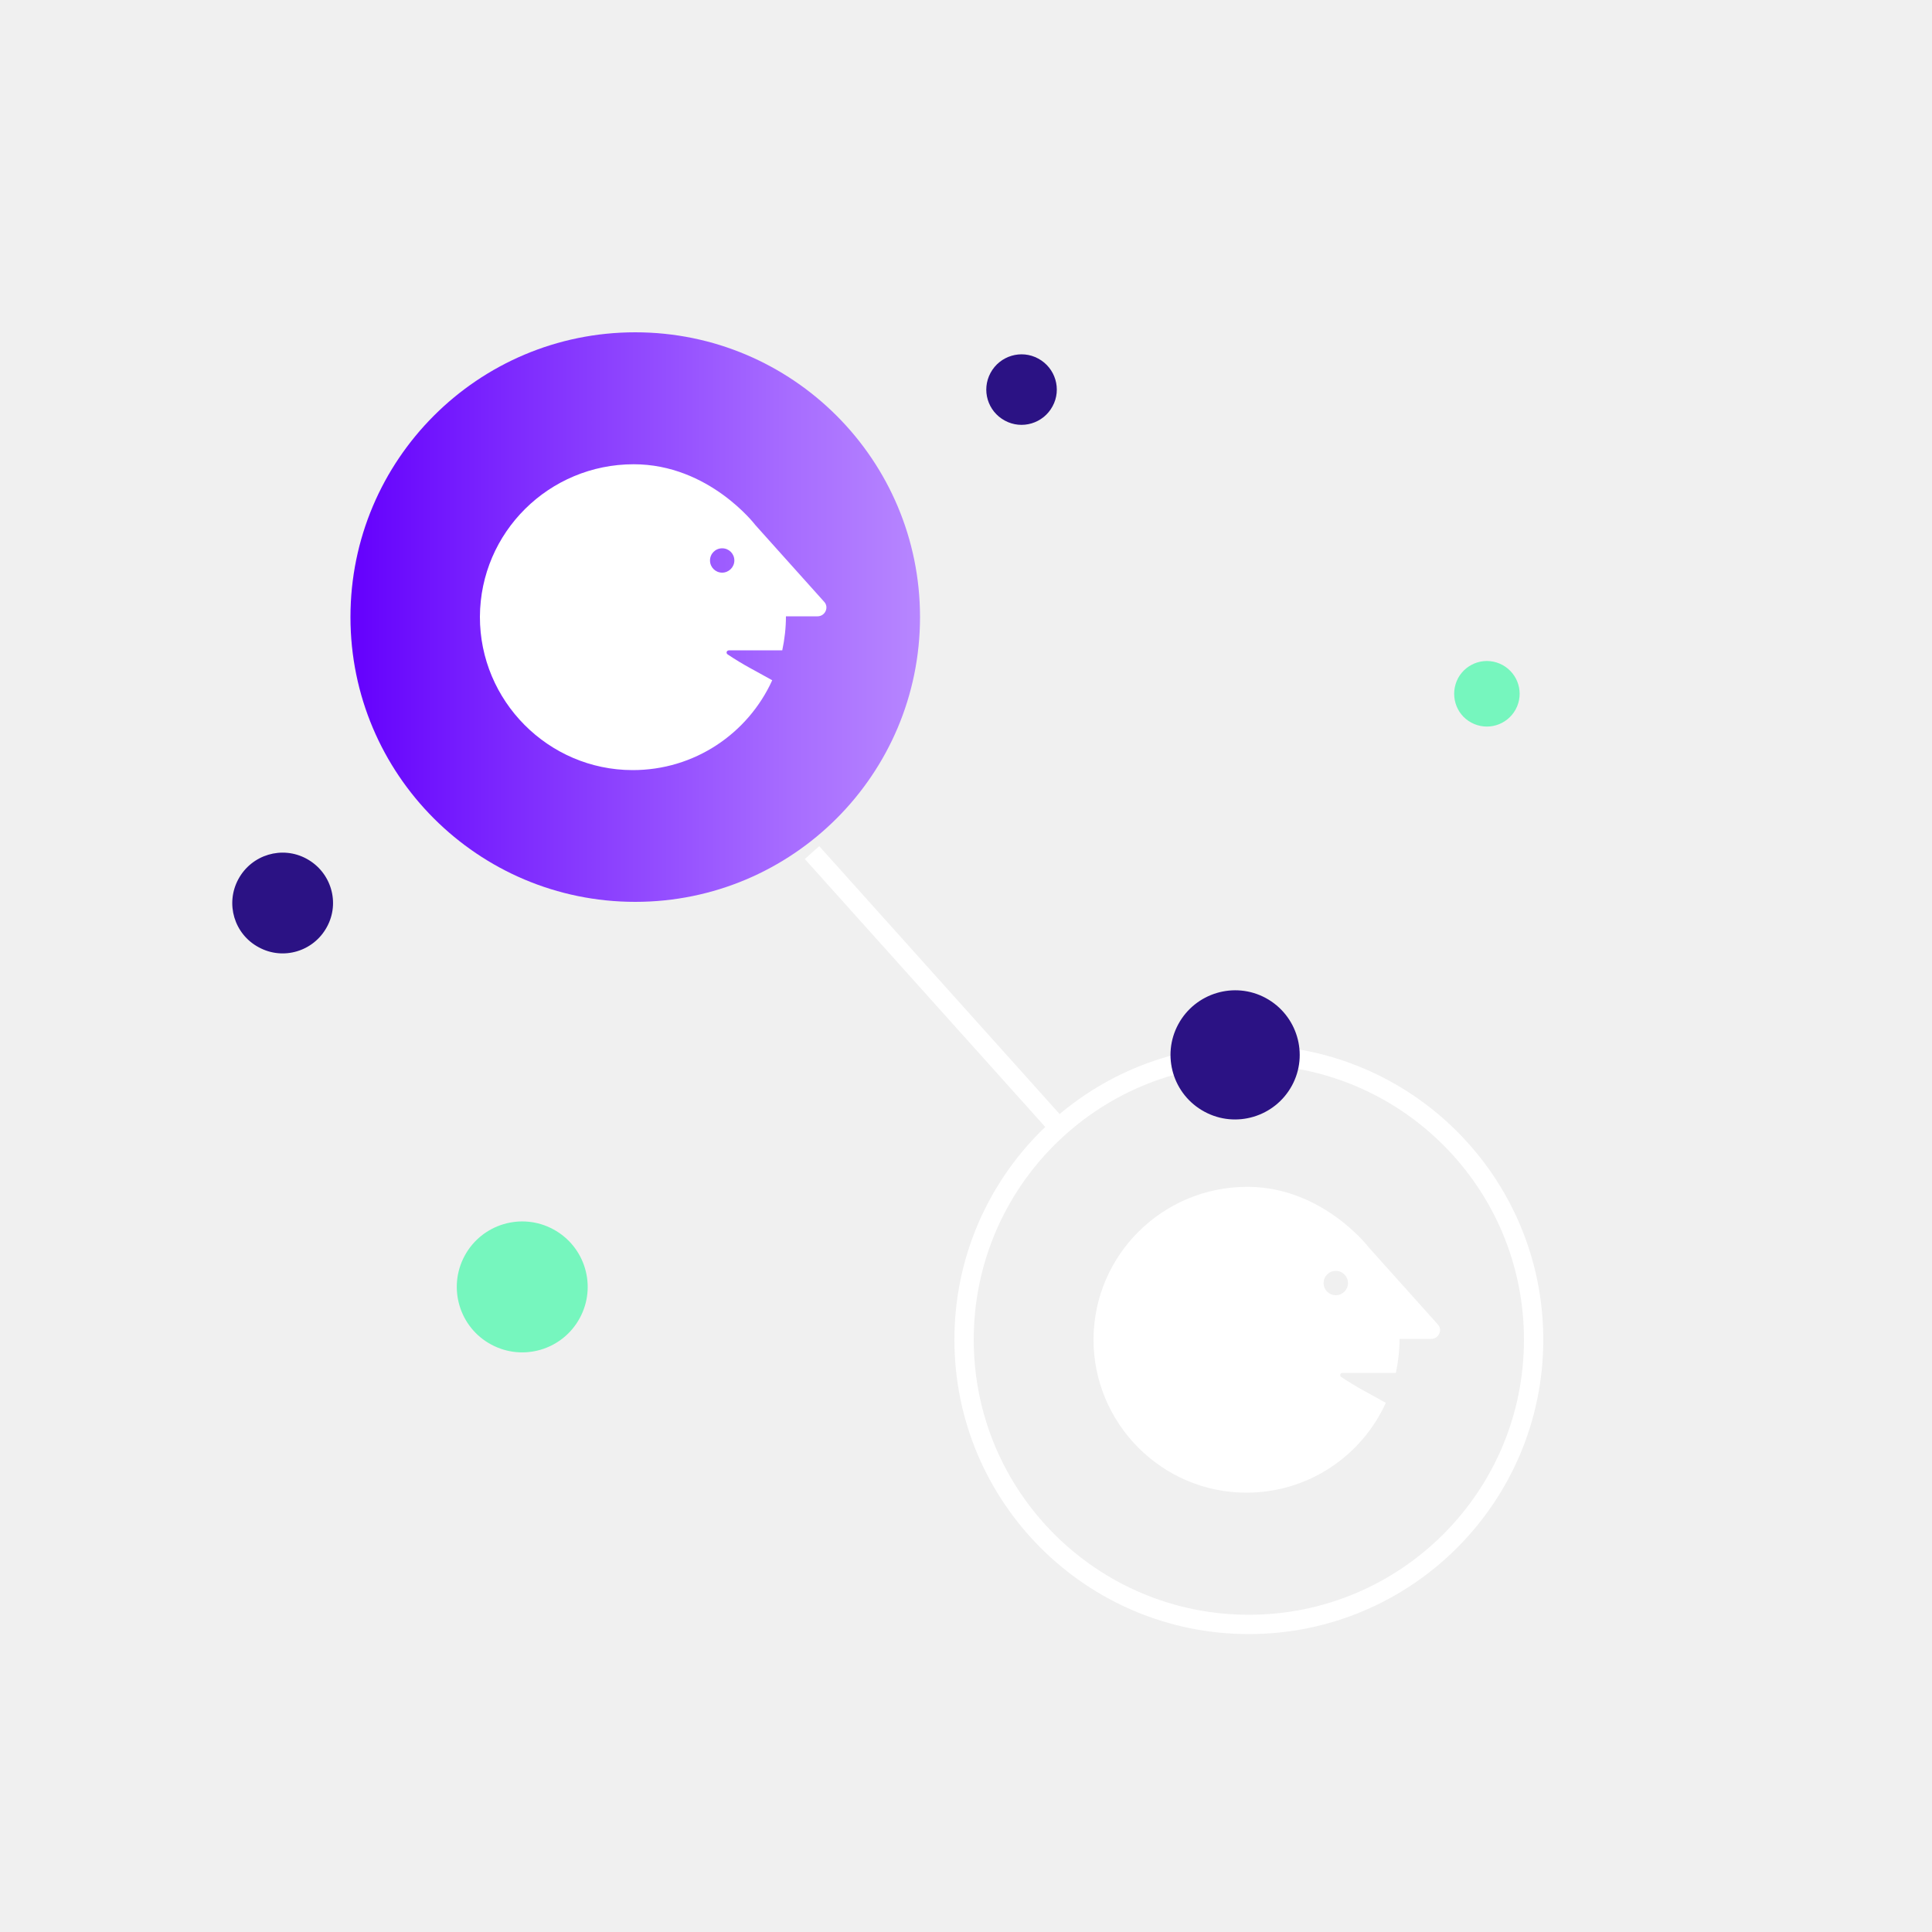
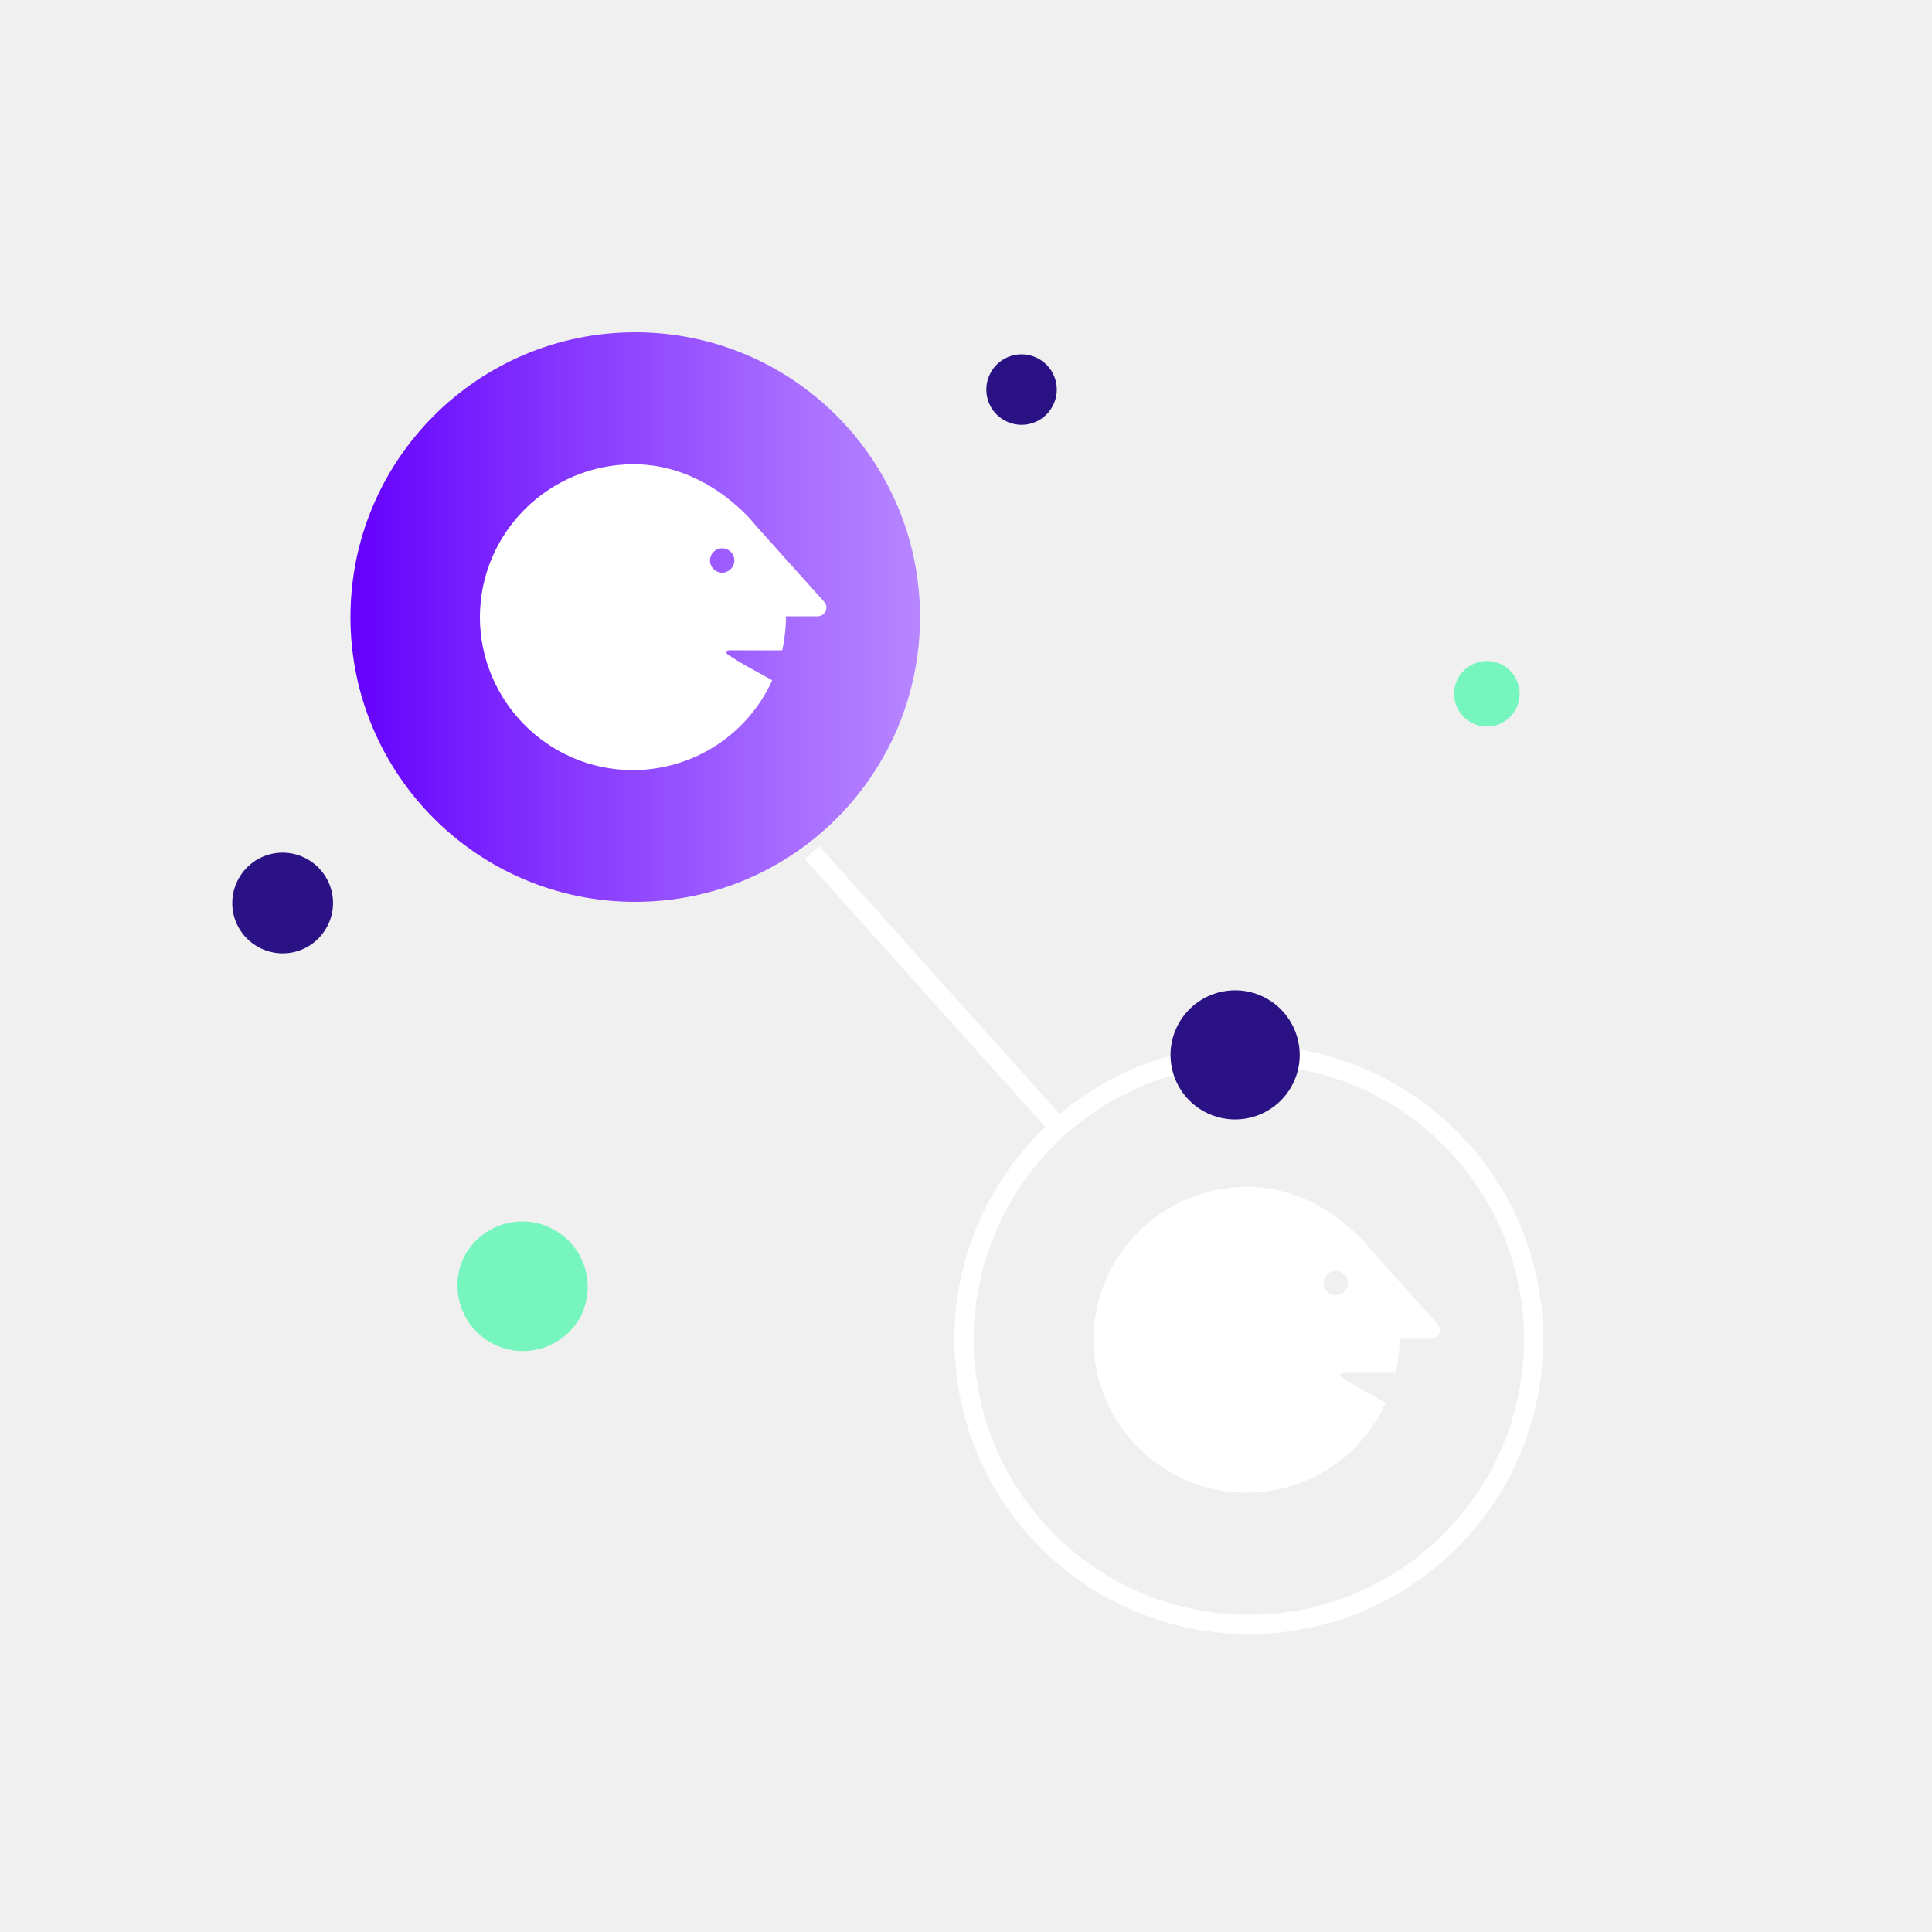
- <svg xmlns="http://www.w3.org/2000/svg" version="1.1" x="0px" y="0px" viewBox="0 0 100 100" style="enable-background:new 0 0 100 100;" xml:space="preserve">
-   <style type="text/css">
- 	.st0{display:none;}
- 	.st1{display:inline;fill:#6326FF;}
- 	.st2{display:inline;fill:#3E3088;}
- 	.st3{fill:#FFFFFF;}
- 	.st4{fill:none;stroke:#FFFFFF;stroke-miterlimit:10;}
- 	.st5{fill:#D8D8D8;}
- 	.st6{fill:none;stroke:#D8D8D8;stroke-miterlimit:10;}
- 	.st7{fill:url(#SVGID_1_);}
- 	.st8{fill:#3E3088;}
- 	.st9{fill:url(#SVGID_2_);}
- 	.st10{fill:url(#SVGID_3_);}
- 	.st11{fill:#6425FF;}
- 	.st12{fill:#222432;}
- 	.st13{fill:url(#SVGID_6_);}
- 	.st14{fill:url(#SVGID_9_);}
- 	.st15{fill:url(#SVGID_10_);}
- 	.st16{fill:url(#SVGID_11_);}
- 	.st17{fill:#2B1284;}
- 	.st18{fill:#76F6BE;}
- 	.st19{fill:url(#SVGID_14_);}
- 	.st20{clip-path:url(#SVGID_16_);}
- 	.st21{clip-path:url(#SVGID_18_);}
- </style>
-   <g id="Background" class="st0">
-     <rect x="-0.1" class="st1" width="100" height="100" />
-   </g>
+ <svg xmlns="http://www.w3.org/2000/svg" viewBox="0 0 100 100">
+   <style>.st3{fill:#fff}.st4{fill:none;stroke:#fff;stroke-miterlimit:10}.st17{fill:#2b1284}.st18{fill:#76f6be}</style>
  <g id="Layer_1">
    <circle class="st4" cx="64.64" cy="69.34" r="14.74" />
-     <path class="st3" d="M74.42,68.55l-3.56-3.97c0,0-2.39-3.15-6.3-3.15c-4.38,0-7.94,3.52-7.96,7.89c-0.01,4.36,3.54,7.93,7.89,7.94   c3.22,0.01,5.99-1.9,7.24-4.65c-0.92-0.52-1.46-0.77-2.31-1.34c-0.09-0.06-0.07-0.22,0.11-0.21h2.72c0.12-0.57,0.19-1.15,0.19-1.76   h1.65C74.48,69.29,74.68,68.83,74.42,68.55z M69.14,67.04c-0.35,0-0.63-0.28-0.63-0.63c0-0.35,0.28-0.63,0.63-0.63   c0.35,0,0.63,0.28,0.63,0.63C69.77,66.76,69.49,67.04,69.14,67.04z" />
+     <path class="st3" d="M74.42 68.55l-3.56-3.97s-2.39-3.15-6.3-3.15c-4.38 0-7.94 3.52-7.96 7.89-.01 4.36 3.54 7.93 7.89 7.94a7.92 7.92 0 007.24-4.65c-.92-.52-1.46-.77-2.31-1.34-.09-.06-.07-.22.11-.21h2.72c.12-.57.19-1.15.19-1.76h1.65c.39-.01.59-.47.33-.75zm-5.28-1.51c-.35 0-.63-.28-.63-.63s.28-.63.63-.63.63.28.63.63-.28.63-.63.63z" />
    <linearGradient id="SVGID_1_" gradientUnits="userSpaceOnUse" x1="18.138" y1="31.936" x2="47.623" y2="31.936">
-       <stop offset="0" style="stop-color:#6400FD" />
-       <stop offset="0.281" style="stop-color:#7D29FE" />
-       <stop offset="0.77" style="stop-color:#A76CFF" />
-       <stop offset="0.999" style="stop-color:#B786FF" />
+       <stop offset="0" stop-color="#6400fd" />
+       <stop offset=".281" stop-color="#7d29fe" />
+       <stop offset=".77" stop-color="#a76cff" />
+       <stop offset=".999" stop-color="#b786ff" />
    </linearGradient>
-     <circle class="st7" cx="32.88" cy="31.94" r="14.74" />
-     <path class="st3" d="M42.66,31.15l-3.56-3.97c0,0-2.39-3.15-6.3-3.15c-4.38,0-7.94,3.52-7.96,7.89c-0.01,4.36,3.54,7.93,7.89,7.94   c3.22,0.01,5.99-1.9,7.24-4.65c-0.92-0.52-1.46-0.77-2.31-1.34c-0.09-0.06-0.07-0.22,0.11-0.21h2.72c0.12-0.57,0.19-1.15,0.19-1.76   h1.65C42.71,31.89,42.92,31.43,42.66,31.15z M37.38,29.64c-0.35,0-0.63-0.28-0.63-0.63s0.28-0.63,0.63-0.63   c0.35,0,0.63,0.28,0.63,0.63S37.72,29.64,37.38,29.64z" />
-     <line class="st4" x1="55.06" y1="58.65" x2="42.03" y2="44.13" />
-     <path class="st17" d="M51.27,19.3c0.48-0.89,1.59-1.22,2.47-0.74c0.89,0.48,1.22,1.59,0.74,2.47c-0.48,0.89-1.59,1.22-2.47,0.74   C51.12,21.29,50.79,20.19,51.27,19.3z" />
-     <path class="st17" d="M12.34,45.5c0.69-1.27,2.27-1.74,3.53-1.05c1.27,0.69,1.74,2.27,1.05,3.53c-0.69,1.27-2.27,1.74-3.53,1.05   C12.12,48.35,11.65,46.77,12.34,45.5z" />
-     <path class="st18" d="M24.05,65c0.89-1.65,2.95-2.26,4.59-1.37c1.65,0.89,2.26,2.95,1.37,4.59c-0.89,1.65-2.95,2.26-4.59,1.37   C23.78,68.71,23.16,66.65,24.05,65z" />
-     <path class="st18" d="M75.47,35.1c0.45-0.82,1.47-1.13,2.3-0.68c0.82,0.45,1.13,1.47,0.68,2.3c-0.45,0.82-1.47,1.13-2.3,0.68   C75.33,36.96,75.03,35.93,75.47,35.1z" />
-     <path class="st17" d="M60.99,53.01c0.88-1.62,2.91-2.23,4.53-1.35c1.62,0.88,2.23,2.91,1.35,4.53c-0.88,1.62-2.91,2.23-4.53,1.35   C60.71,56.66,60.11,54.63,60.99,53.01z" />
+     <circle cx="32.88" cy="31.94" r="14.74" fill="url(#SVGID_1_)" />
+     <path class="st3" d="M42.66 31.15l-3.56-3.97s-2.39-3.15-6.3-3.15c-4.38 0-7.94 3.52-7.96 7.89-.01 4.36 3.54 7.93 7.89 7.94a7.92 7.92 0 007.24-4.65c-.92-.52-1.46-.77-2.31-1.34-.09-.06-.07-.22.11-.21h2.72c.12-.57.19-1.15.19-1.76h1.65c.38-.01.59-.47.33-.75zm-5.28-1.51c-.35 0-.63-.28-.63-.63s.28-.63.63-.63.63.28.63.63-.29.63-.63.63z" />
+     <path class="st4" d="M55.06 58.65L42.03 44.13" />
+     <path class="st17" d="M51.27 19.3a1.82 1.82 0 012.47-.74c.89.48 1.22 1.59.74 2.47a1.82 1.82 0 01-2.47.74 1.818 1.818 0 01-.74-2.47zM12.34 45.5a2.598 2.598 0 013.53-1.05c1.27.69 1.74 2.27 1.05 3.53a2.598 2.598 0 01-3.53 1.05 2.593 2.593 0 01-1.05-3.53z" />
+     <path class="st18" d="M24.05 65a3.384 3.384 0 014.59-1.37c1.65.89 2.26 2.95 1.37 4.59A3.388 3.388 0 0124.05 65zM75.47 35.1a1.695 1.695 0 112.98 1.62 1.695 1.695 0 11-2.98-1.62z" />
+     <path class="st17" d="M60.99 53.01a3.345 3.345 0 014.53-1.35c1.62.88 2.23 2.91 1.35 4.53a3.345 3.345 0 01-4.53 1.35 3.337 3.337 0 01-1.35-4.53z" />
  </g>
</svg>
